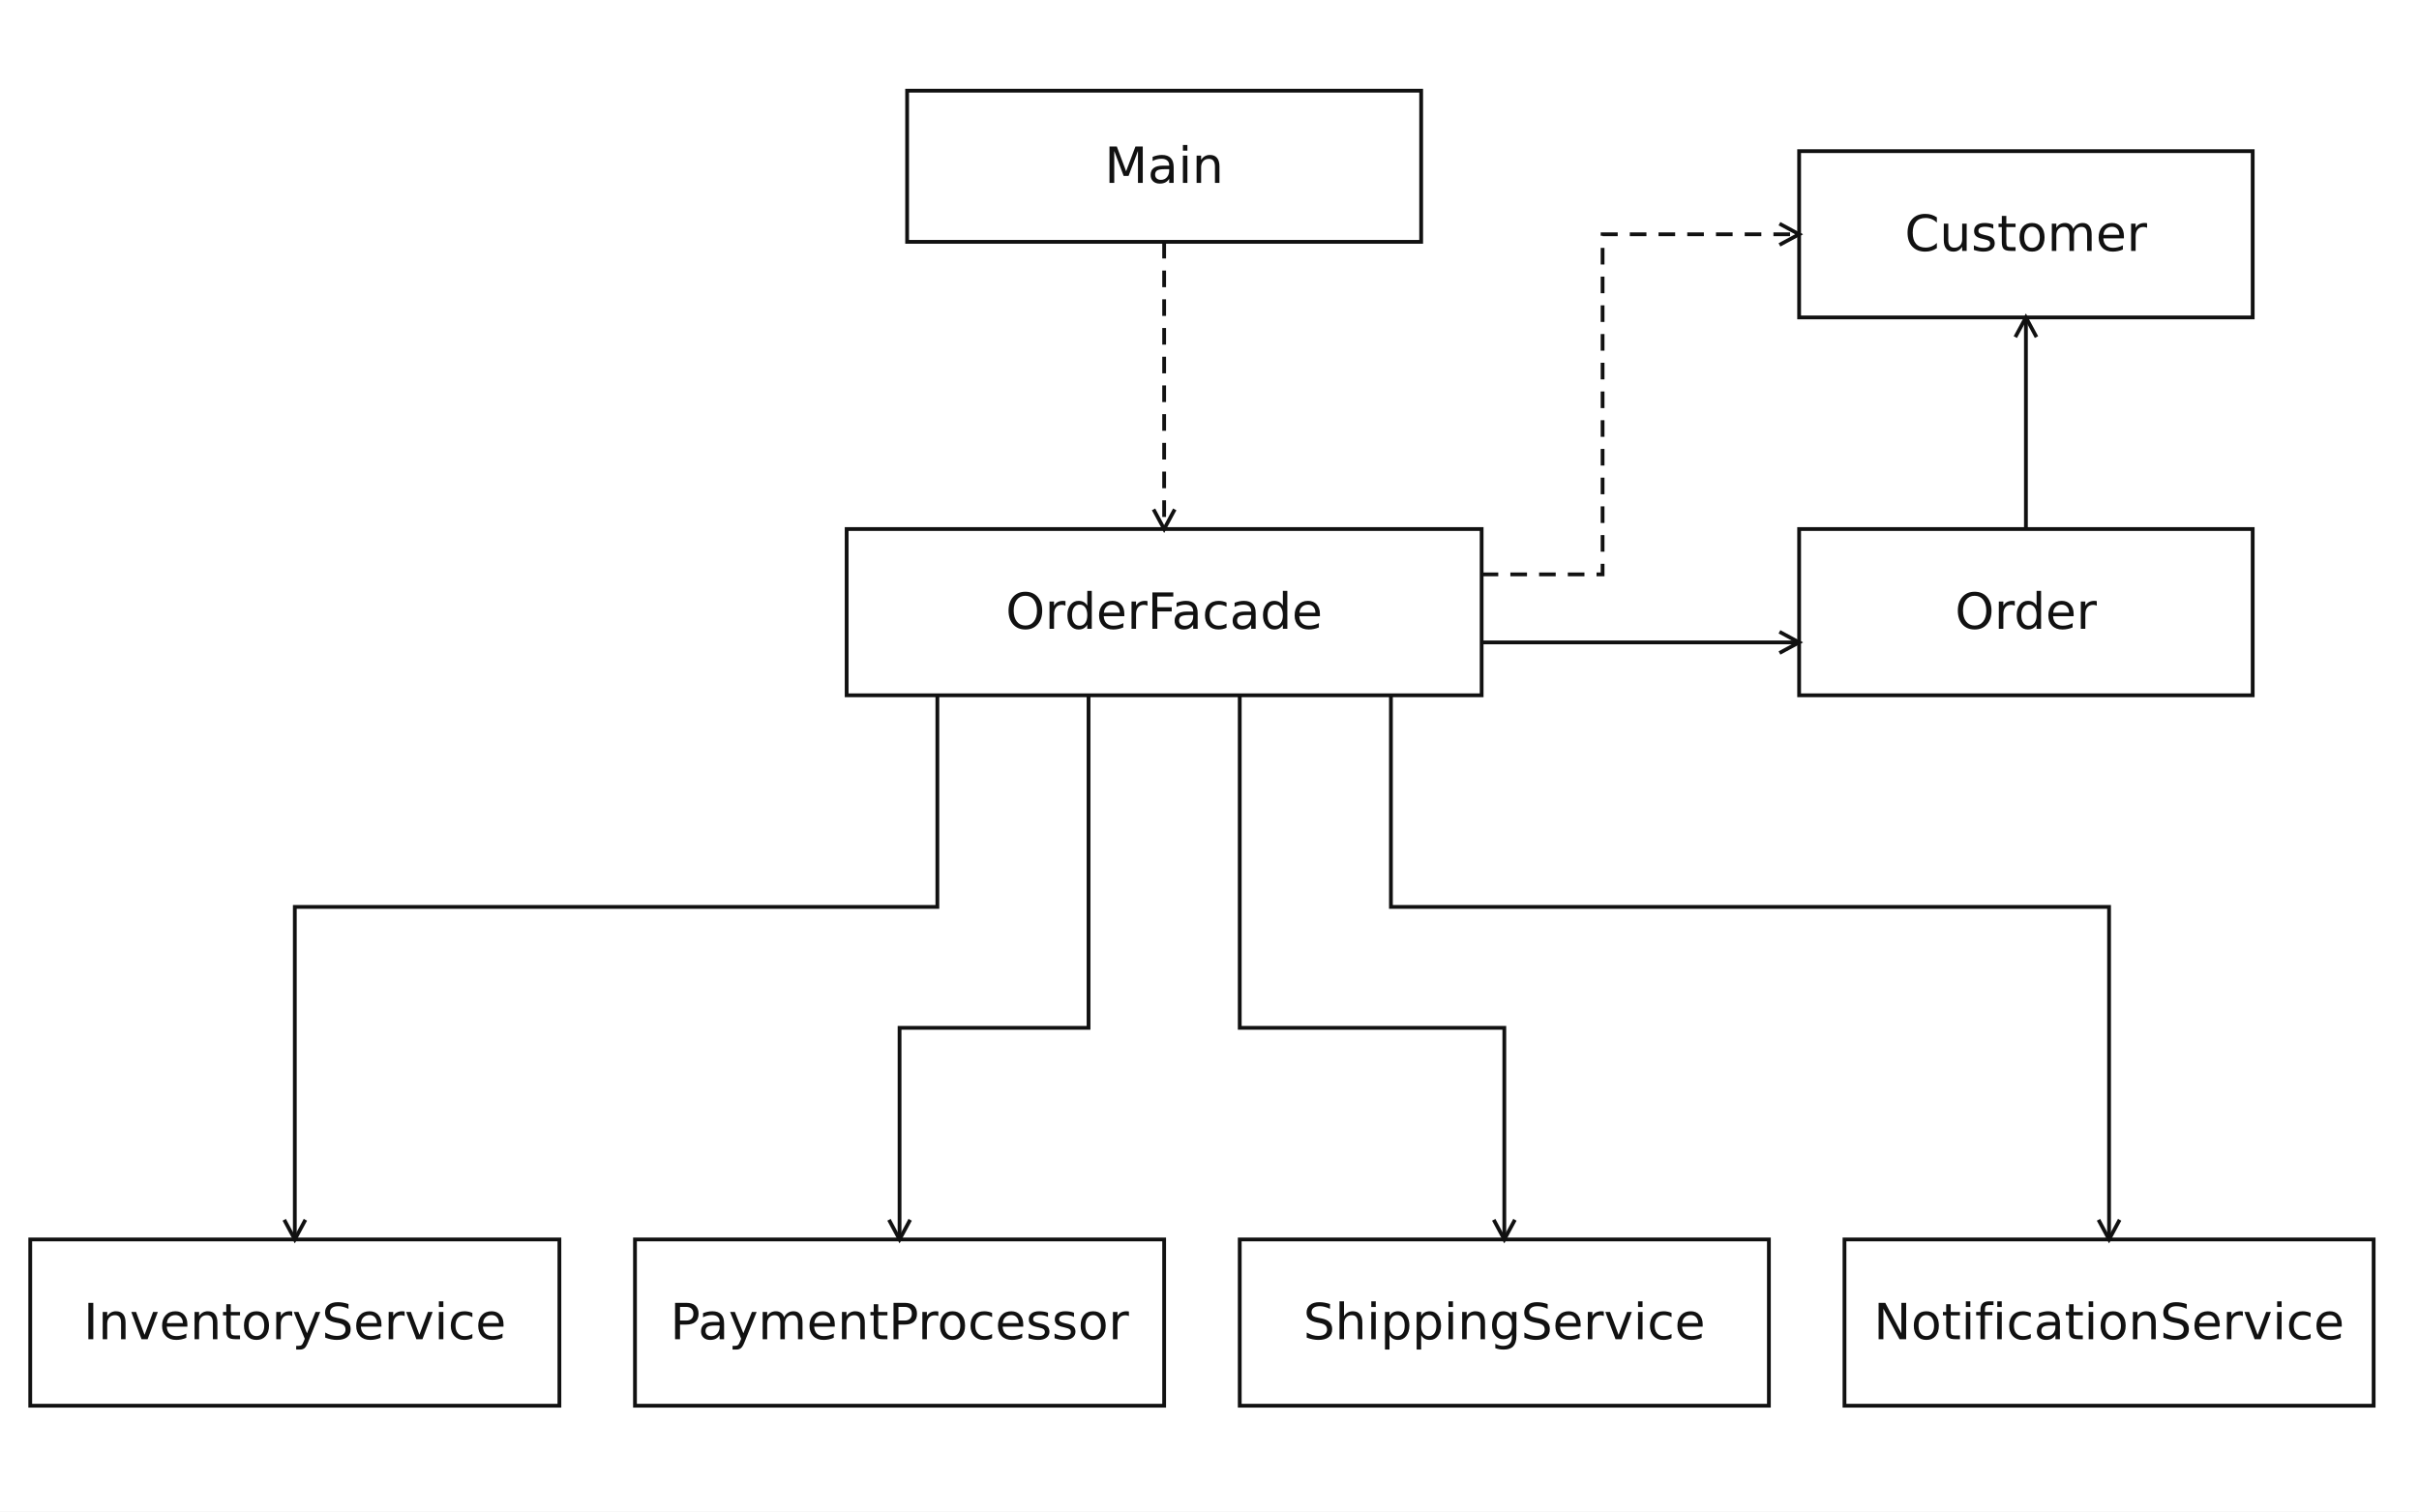
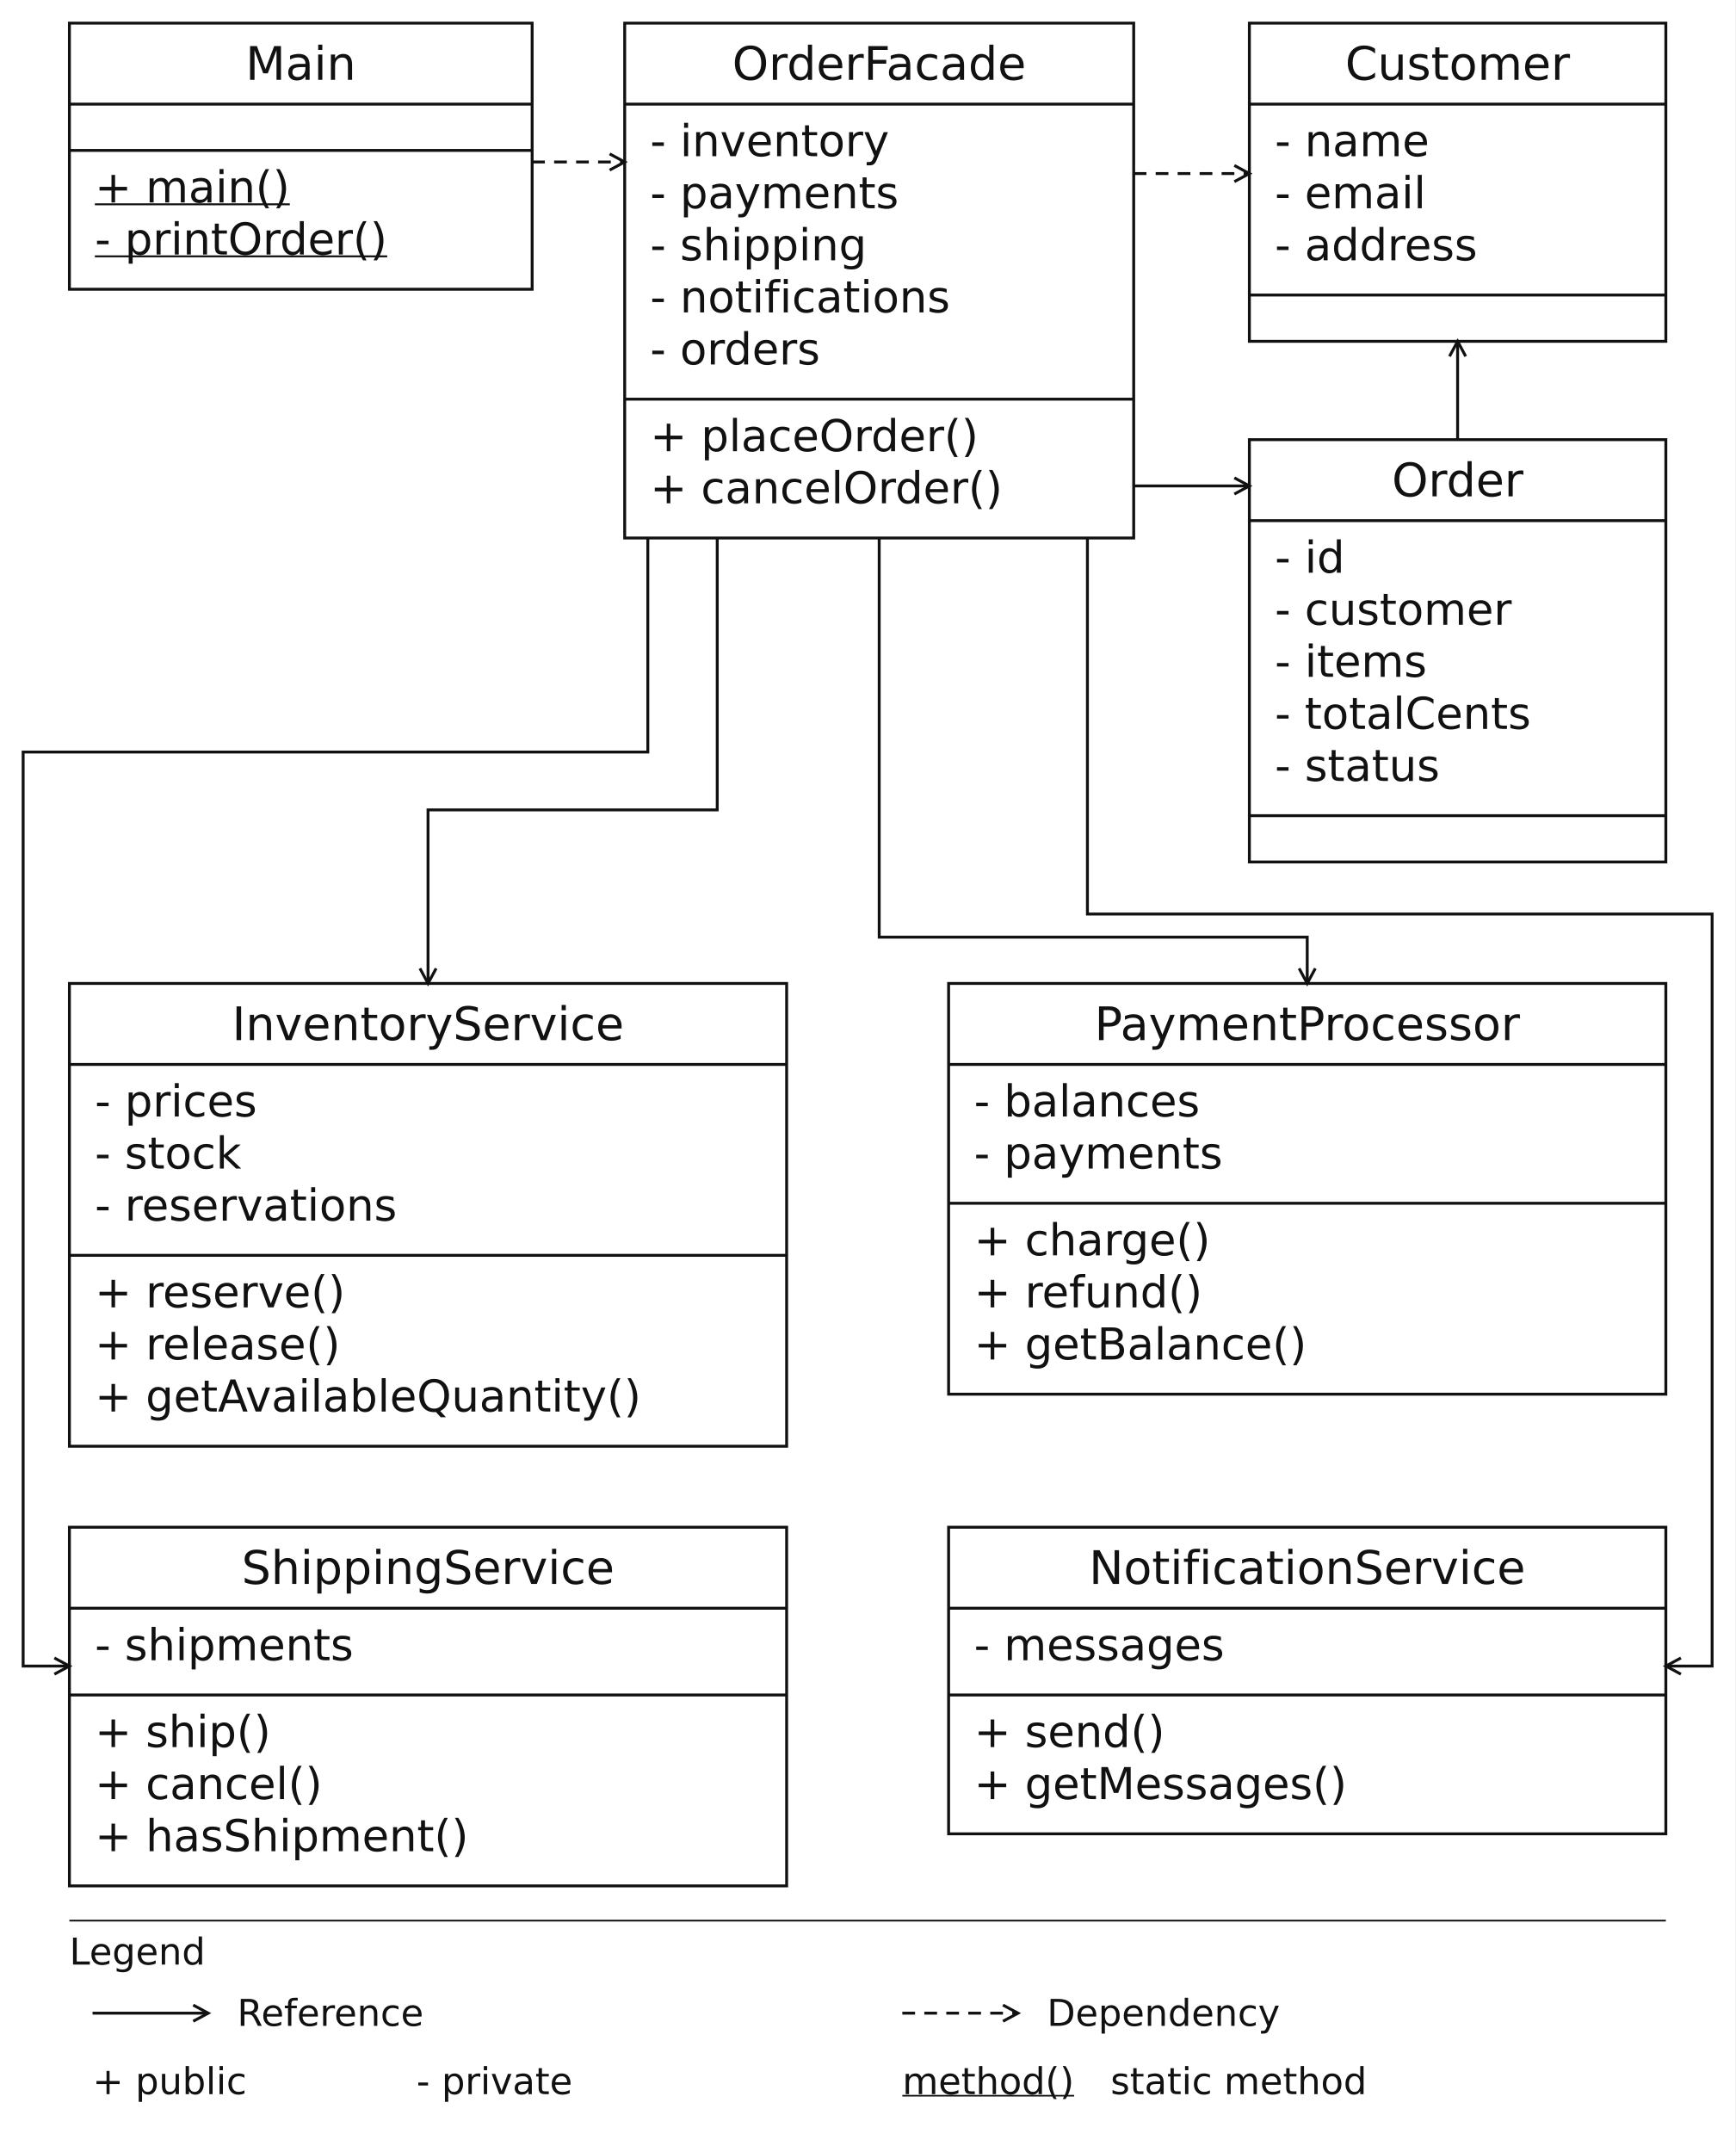
- <svg xmlns="http://www.w3.org/2000/svg" width="1600" height="1000" viewBox="0 0 1600 1000">
+ <svg xmlns="http://www.w3.org/2000/svg" width="1500" height="1860" viewBox="0 0 1500 1860">
  <defs>
    <marker id="arrow" markerWidth="18" markerHeight="18" refX="15" refY="9" orient="auto" markerUnits="userSpaceOnUse">
      <path d="M 2 2 L 15 9 L 2 16" fill="none" stroke="#111111" stroke-width="2.5" />
    </marker>
  </defs>
-   <rect width="1600" height="1000" fill="white" />
-   <style>text{font-family:'DejaVu Sans',sans-serif;font-size:33px;fill:#111111}.edge{fill:none;stroke:#111111;stroke-width:2.5;marker-end:url(#arrow)}.dependency{stroke-dasharray:11 8}</style>
-   <rect x="600" y="60" width="340" height="100" fill="white" stroke="#111111" stroke-width="2.5" />
-   <text x="770.0" y="121.0" text-anchor="middle">Main</text>
-   <rect x="560" y="350" width="420" height="110" fill="white" stroke="#111111" stroke-width="2.5" />
-   <text x="770.0" y="416.0" text-anchor="middle">OrderFacade</text>
-   <rect x="1190" y="100" width="300" height="110" fill="white" stroke="#111111" stroke-width="2.5" />
-   <text x="1340.0" y="166.0" text-anchor="middle">Customer</text>
-   <rect x="1190" y="350" width="300" height="110" fill="white" stroke="#111111" stroke-width="2.5" />
-   <text x="1340.0" y="416.0" text-anchor="middle">Order</text>
-   <rect x="20" y="820" width="350" height="110" fill="white" stroke="#111111" stroke-width="2.5" />
-   <text x="195.0" y="886.0" text-anchor="middle">InventoryService</text>
-   <rect x="420" y="820" width="350" height="110" fill="white" stroke="#111111" stroke-width="2.5" />
-   <text x="595.0" y="886.0" text-anchor="middle">PaymentProcessor</text>
-   <rect x="820" y="820" width="350" height="110" fill="white" stroke="#111111" stroke-width="2.5" />
-   <text x="995.0" y="886.0" text-anchor="middle">ShippingService</text>
-   <rect x="1220" y="820" width="350" height="110" fill="white" stroke="#111111" stroke-width="2.5" />
-   <text x="1395.0" y="886.0" text-anchor="middle">NotificationService</text>
-   <path d="M 770 160 V 350" class="edge dependency" />
-   <path d="M 980 380 H 1060 V 155 H 1190" class="edge dependency" />
-   <path d="M 980 425 H 1190" class="edge" />
-   <path d="M 1340 350 V 210" class="edge" />
-   <path d="M 620 460 V 600 H 195 V 820" class="edge" />
-   <path d="M 720 460 V 680 H 595 V 820" class="edge" />
-   <path d="M 820 460 V 680 H 995 V 820" class="edge" />
-   <path d="M 920 460 V 600 H 1395 V 820" class="edge" />
+   <rect width="1500" height="1860" fill="white" />
+   <style>text{font-family:'DejaVu Sans',sans-serif;font-size:38px;font-weight:400;fill:#111111}.class-name{font-size:40px}.edge{fill:none;stroke:#111111;stroke-width:2.5;marker-end:url(#arrow)}.dependency{stroke-dasharray:11 8}</style>
+   <rect x="60" y="20" width="400" height="230" fill="white" stroke="#111111" stroke-width="2.5" />
+   <text x="260.0" y="69" class="class-name" text-anchor="middle">Main</text>
+   <path d="M 60 90 H 460 M 60 130 H 460" fill="none" stroke="#111111" stroke-width="2.5" />
+   <text x="82" y="175" class="" text-decoration="underline">+ main()</text>
+   <text x="82" y="220" class="" text-decoration="underline">- printOrder()</text>
+   <rect x="540" y="20" width="440" height="445" fill="white" stroke="#111111" stroke-width="2.5" />
+   <text x="760.0" y="69" class="class-name" text-anchor="middle">OrderFacade</text>
+   <path d="M 540 90 H 980 M 540 345 H 980" fill="none" stroke="#111111" stroke-width="2.5" />
+   <text x="562" y="135" class="">- inventory</text>
+   <text x="562" y="180" class="">- payments</text>
+   <text x="562" y="225" class="">- shipping</text>
+   <text x="562" y="270" class="">- notifications</text>
+   <text x="562" y="315" class="">- orders</text>
+   <text x="562" y="390" class="">+ placeOrder()</text>
+   <text x="562" y="435" class="">+ cancelOrder()</text>
+   <rect x="1080" y="20" width="360" height="275" fill="white" stroke="#111111" stroke-width="2.5" />
+   <text x="1260.0" y="69" class="class-name" text-anchor="middle">Customer</text>
+   <path d="M 1080 90 H 1440 M 1080 255 H 1440" fill="none" stroke="#111111" stroke-width="2.5" />
+   <text x="1102" y="135" class="">- name</text>
+   <text x="1102" y="180" class="">- email</text>
+   <text x="1102" y="225" class="">- address</text>
+   <rect x="1080" y="380" width="360" height="365" fill="white" stroke="#111111" stroke-width="2.5" />
+   <text x="1260.0" y="429" class="class-name" text-anchor="middle">Order</text>
+   <path d="M 1080 450 H 1440 M 1080 705 H 1440" fill="none" stroke="#111111" stroke-width="2.5" />
+   <text x="1102" y="495" class="">- id</text>
+   <text x="1102" y="540" class="">- customer</text>
+   <text x="1102" y="585" class="">- items</text>
+   <text x="1102" y="630" class="">- totalCents</text>
+   <text x="1102" y="675" class="">- status</text>
+   <rect x="60" y="850" width="620" height="400" fill="white" stroke="#111111" stroke-width="2.5" />
+   <text x="370.0" y="899" class="class-name" text-anchor="middle">InventoryService</text>
+   <path d="M 60 920 H 680 M 60 1085 H 680" fill="none" stroke="#111111" stroke-width="2.5" />
+   <text x="82" y="965" class="">- prices</text>
+   <text x="82" y="1010" class="">- stock</text>
+   <text x="82" y="1055" class="">- reservations</text>
+   <text x="82" y="1130" class="">+ reserve()</text>
+   <text x="82" y="1175" class="">+ release()</text>
+   <text x="82" y="1220" class="">+ getAvailableQuantity()</text>
+   <rect x="820" y="850" width="620" height="355" fill="white" stroke="#111111" stroke-width="2.5" />
+   <text x="1130.0" y="899" class="class-name" text-anchor="middle">PaymentProcessor</text>
+   <path d="M 820 920 H 1440 M 820 1040 H 1440" fill="none" stroke="#111111" stroke-width="2.5" />
+   <text x="842" y="965" class="">- balances</text>
+   <text x="842" y="1010" class="">- payments</text>
+   <text x="842" y="1085" class="">+ charge()</text>
+   <text x="842" y="1130" class="">+ refund()</text>
+   <text x="842" y="1175" class="">+ getBalance()</text>
+   <rect x="60" y="1320" width="620" height="310" fill="white" stroke="#111111" stroke-width="2.5" />
+   <text x="370.0" y="1369" class="class-name" text-anchor="middle">ShippingService</text>
+   <path d="M 60 1390 H 680 M 60 1465 H 680" fill="none" stroke="#111111" stroke-width="2.5" />
+   <text x="82" y="1435" class="">- shipments</text>
+   <text x="82" y="1510" class="">+ ship()</text>
+   <text x="82" y="1555" class="">+ cancel()</text>
+   <text x="82" y="1600" class="">+ hasShipment()</text>
+   <rect x="820" y="1320" width="620" height="265" fill="white" stroke="#111111" stroke-width="2.5" />
+   <text x="1130.0" y="1369" class="class-name" text-anchor="middle">NotificationService</text>
+   <path d="M 820 1390 H 1440 M 820 1465 H 1440" fill="none" stroke="#111111" stroke-width="2.5" />
+   <text x="842" y="1435" class="">- messages</text>
+   <text x="842" y="1510" class="">+ send()</text>
+   <text x="842" y="1555" class="">+ getMessages()</text>
+   <path d="M 460 140 H 540" class="edge dependency" />
+   <path d="M 980 150 H 1080" class="edge dependency" />
+   <path d="M 980 420 H 1080" class="edge" />
+   <path d="M 1260 380 V 295" class="edge" />
+   <path d="M 620 465 V 700 H 370 V 850" class="edge" />
+   <path d="M 760 465 V 810 H 1130 V 850" class="edge" />
+   <path d="M 560 465 V 650 H 20 V 1440 H 60" class="edge" />
+   <path d="M 940 465 V 790 H 1480 V 1440 H 1440" class="edge" />
+   <path d="M 60 1660 H 1440" fill="none" stroke="#111111" stroke-width="1.5" />
+   <text x="60" y="1698" class="" style="font-size:32px">Legend</text>
+   <path d="M 80 1740 H 180" class="edge" />
+   <text x="205" y="1751" class="" style="font-size:32px">Reference</text>
+   <path d="M 780 1740 H 880" class="edge dependency" />
+   <text x="905" y="1751" class="" style="font-size:32px">Dependency</text>
+   <text x="80" y="1810" class="" style="font-size:32px">+ public</text>
+   <text x="360" y="1810" class="" style="font-size:32px">- private</text>
+   <text x="780" y="1810" class="" style="font-size:32px" text-decoration="underline">method()</text>
+   <text x="960" y="1810" class="" style="font-size:32px">static method</text>
</svg>
